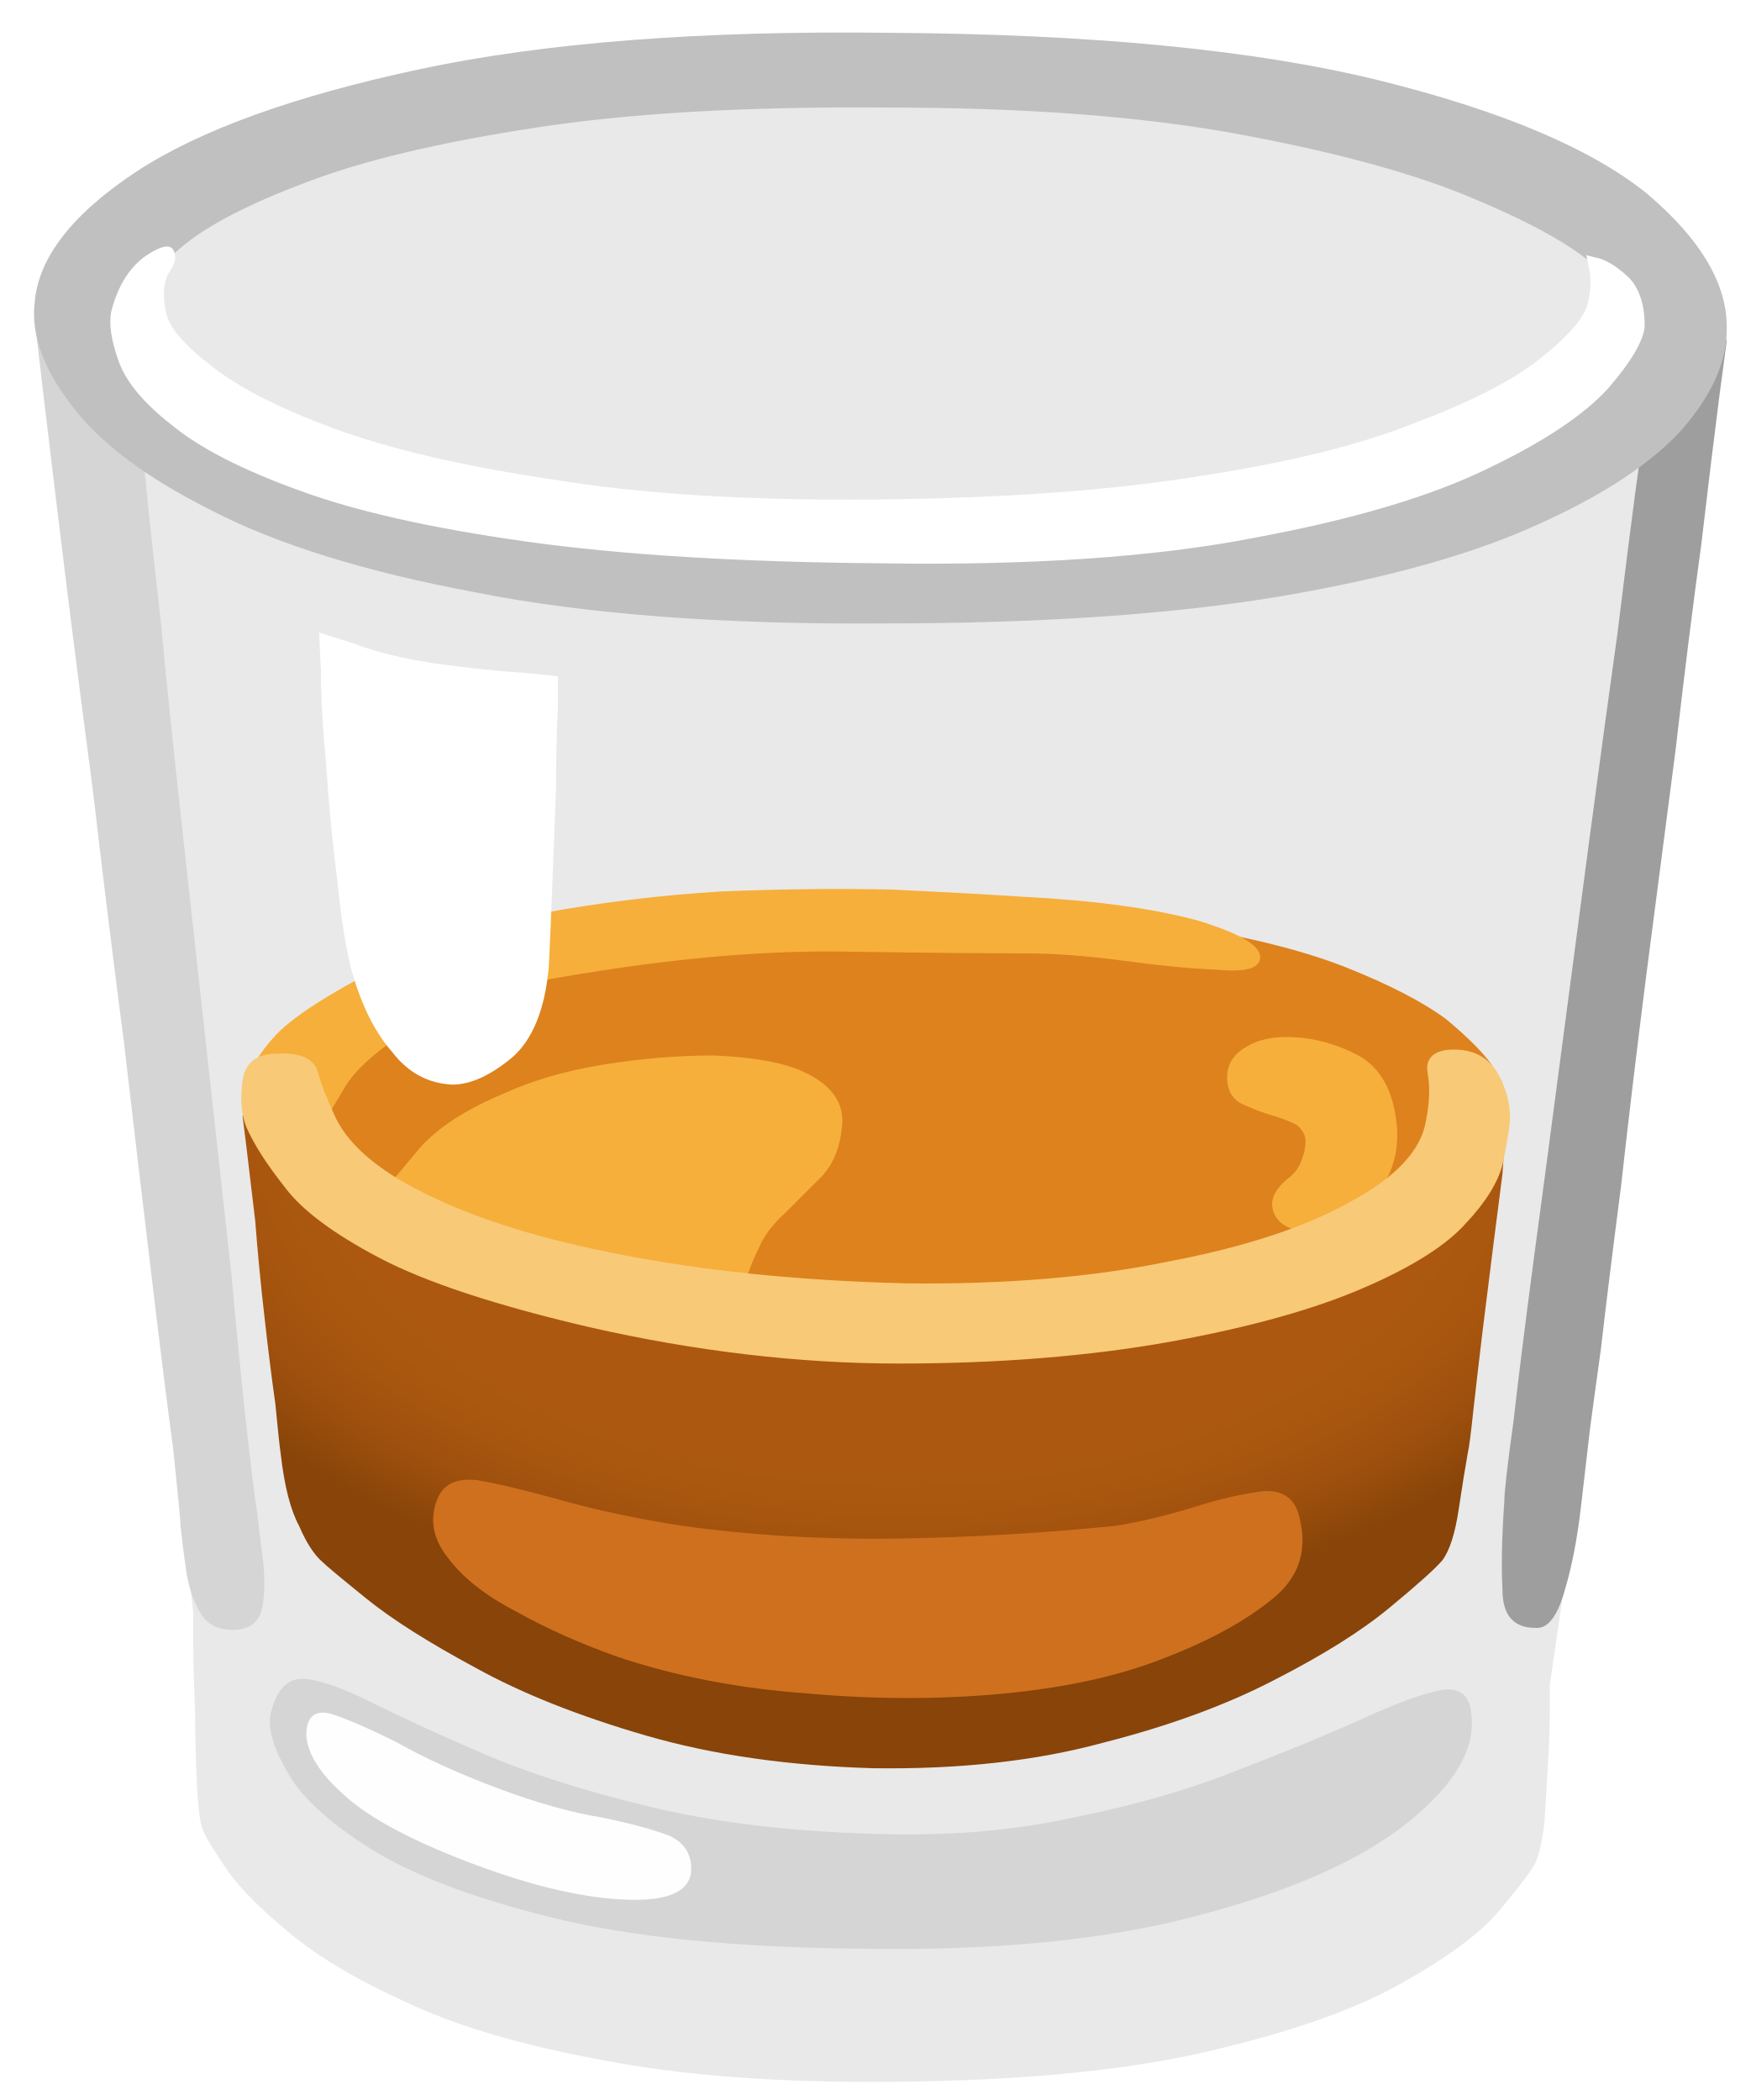
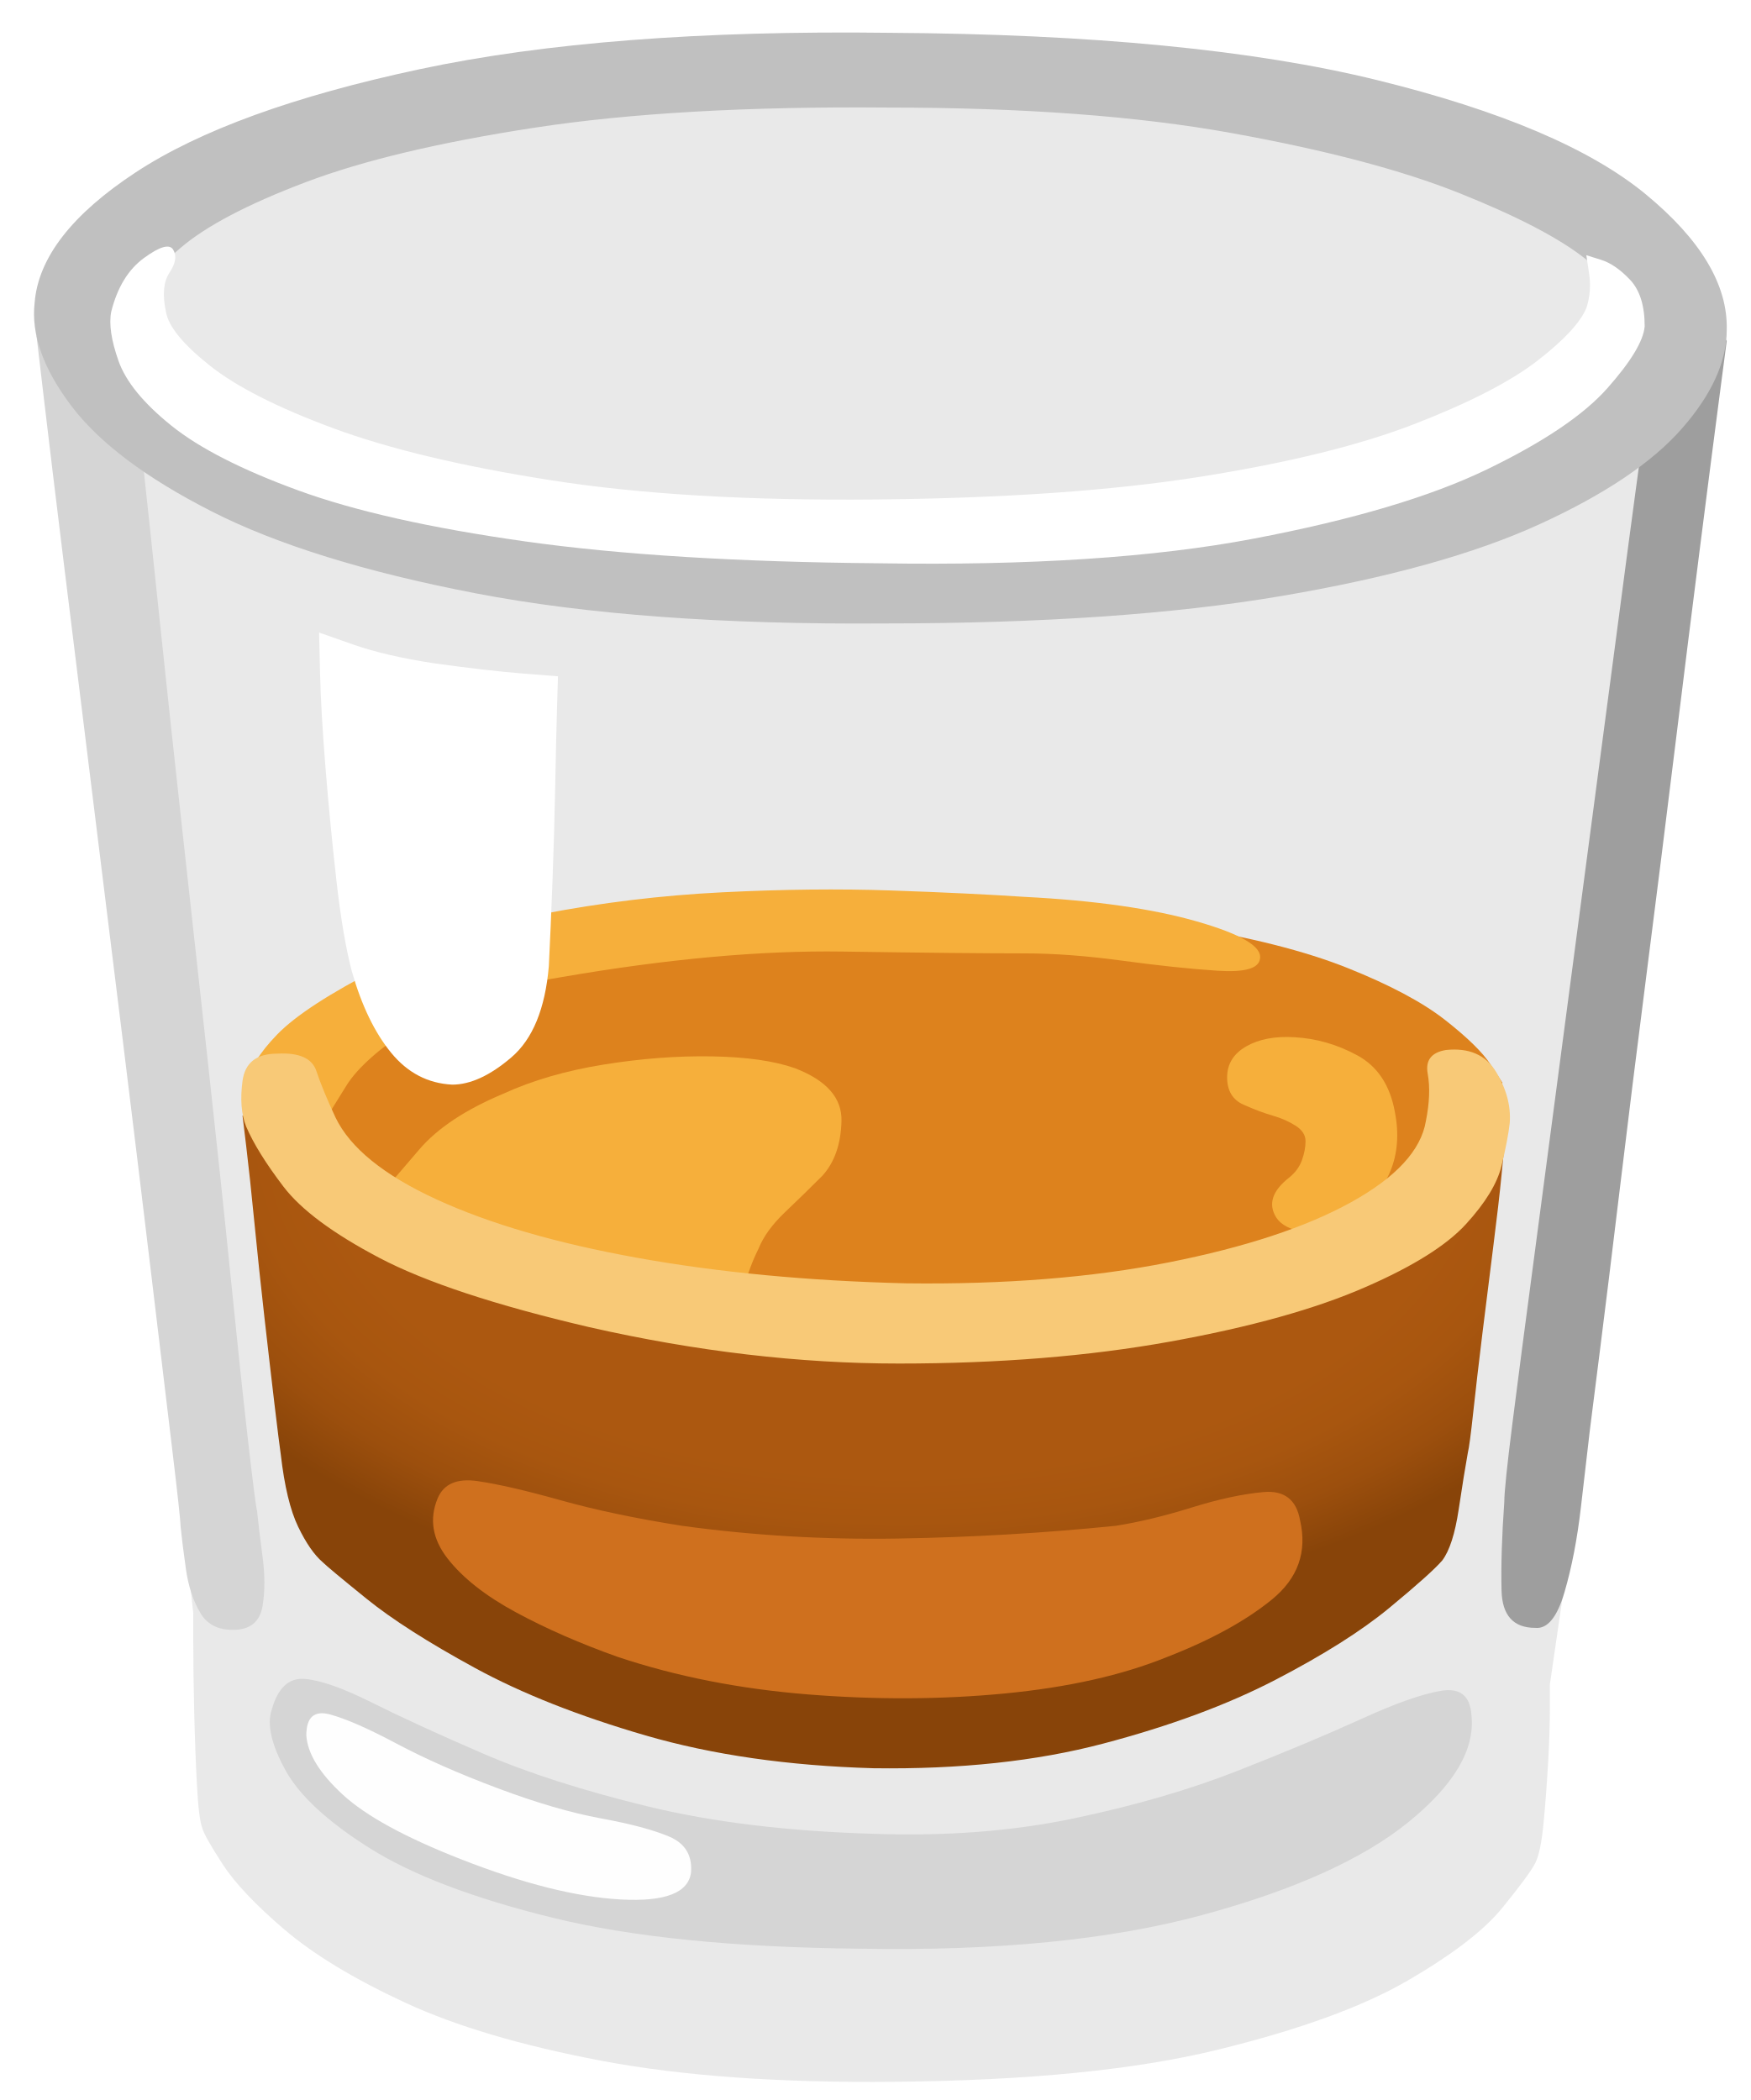
<svg xmlns="http://www.w3.org/2000/svg" xmlns:xlink="http://www.w3.org/1999/xlink" width="960pt" height="1152pt" viewBox="0 0 960 1152" version="1.1">
  <defs>
    <radialGradient id="radial0" gradientUnits="userSpaceOnUse" cx="-521" cy="-648" fx="-521" fy="-648" r="445.309" gradientTransform="matrix(-0.00480652,0.593597,-0.999969,-0.0080719,-160,928)">
      <stop offset="0.7" style="stop-color:rgb(67.451%,34.51%,6.275%);stop-opacity:1;" />
      <stop offset="0.799" style="stop-color:rgb(65.882%,33.725%,5.882%);stop-opacity:1;" />
      <stop offset="0.9" style="stop-color:rgb(61.176%,30.98%,5.098%);stop-opacity:1;" />
      <stop offset="1" style="stop-color:rgb(53.333%,26.667%,3.529%);stop-opacity:1;" />
    </radialGradient>
    <clipPath id="clip1">
      <rect x="0" y="0" width="960" height="1152" />
    </clipPath>
-     <g id="surface123" clip-path="url(#clip1)">
+     <g id="surface287" clip-path="url(#clip1)">
      <path style=" stroke:none;fill-rule:nonzero;fill:rgb(100%,100%,100%);fill-opacity:0.5;" d="M 66 221 L 107 246 L 367 319 L 701 291 L 901 240 L 803 941 L 790 958 L 522 1032 L 265 1004 L 152 936 Z M 66 221 " />
-       <path style=" stroke:none;fill-rule:nonzero;fill:rgb(87.843%,87.843%,87.843%);fill-opacity:0.7;" d="M 36 167 C 36.668 179.668 37.332 193 38 207 C 38 221 38 232.668 38 242 C 38 252 38 257 38 257 L 106 885 C 106 885 106 890.332 106 901 C 106 911.668 106.332 924 107 938 C 107 952.668 107.332 966.332 108 979 C 108.668 991.668 109.668 999.668 111 1003 C 111.668 1005.668 115.332 1012 122 1022 C 128.668 1032.668 140 1044.668 156 1058 C 172 1072 194 1085.332 222 1098 C 250 1111.332 286 1122 330 1130 C 374 1138.668 427.668 1142.668 491 1142 C 563.668 1141.332 622.668 1135.332 668 1124 C 712.668 1113.332 747.332 1100.668 772 1086 C 796.668 1072 814 1058.668 824 1046 C 834 1034 840 1026 842 1022 C 844 1018 845.668 1010.668 847 1000 C 847.668 990 848.332 979 849 967 C 849.668 955.668 850 945.668 850 937 C 850 928.332 850 924 850 924 L 864 828 C 864 828 865.332 817 868 795 C 870 773 873 744 877 708 C 880.332 672 884.332 632 889 588 C 893 544 897.332 499.332 902 454 C 906 409.332 909.668 367.332 913 328 C 916.332 289.332 919.332 256.668 922 230 C 924 203.332 924.668 186.668 924 180 C 924 168 917 154 903 138 C 889 122.668 866 107.332 834 92 C 802 76.668 758.668 63.668 704 53 C 649.332 43 580.668 37.332 498 36 C 415.332 35.332 344.668 40.332 286 51 C 227.332 61.668 179.668 74.668 143 90 C 106.332 106 79.332 121 62 135 C 44.668 149.668 36 160.332 36 167 Z M 36 167 " />
-       <path style=" stroke:none;fill-rule:nonzero;fill:url(#radial0);" d="M 133 612 L 825 629 C 825 629 824.668 634 824 644 C 822.668 654.668 821 667.668 819 683 C 817 699 815 715 813 731 C 811 747.668 809.332 762 808 774 C 806.668 786.668 805.668 794.332 805 797 C 803.668 804.332 802 814.668 800 828 C 798 841.332 795 850.668 791 856 C 787 860.668 777.332 869.332 762 882 C 746.668 894.668 726 907.668 700 921 C 673.332 935 641.668 946.668 605 956 C 568.332 966 526.332 970.668 479 970 C 432.332 968.668 390.668 962.668 354 952 C 317.332 941.332 286.332 929 261 915 C 235 901 215 888.332 201 877 C 187 865.668 179 859 177 857 C 172.332 853 168 846.332 164 837 C 159.332 828.332 156 815.332 154 798 C 153.332 793.332 152.332 784 151 770 C 149 756 147 740 145 722 C 143 704.668 141.332 687.332 140 670 C 138 653.332 136.332 639.332 135 628 C 133.668 617.332 133 612 133 612 Z M 133 612 " />
-       <path style=" stroke:none;fill-rule:nonzero;fill:rgb(81.176%,43.922%,11.765%);fill-opacity:1;" d="M 240 822 C 243.332 814 250.668 810.668 262 812 C 273.332 814 288.668 817.668 308 823 C 326.668 828.332 348.668 833 374 837 C 412.668 842.332 452.332 844.668 493 844 C 533 843.332 572.668 841 612 837 C 624.668 835 638.668 831.668 654 827 C 668.668 822.332 681.668 819.332 693 818 C 704.332 817.332 711 822.668 713 834 C 717 851.332 712 865.668 698 877 C 683.332 889 664 899.668 640 909 C 615.332 919 585.668 925.668 551 929 C 516.332 932.332 480.332 932.332 443 929 C 405.668 926.332 371 919.668 339 909 C 318.332 901.668 299.668 893.332 283 884 C 266.332 875.332 254 865.668 246 855 C 237.332 844.332 235.332 833.332 240 822 Z M 240 822 " />
-       <path style=" stroke:none;fill-rule:nonzero;fill:rgb(86.667%,50.98%,11.373%);fill-opacity:1;" d="M 146 599 L 197 549 L 336 511 C 336 511 345 509.668 363 507 C 381 505 405.332 502.668 436 500 C 466 498 499.668 497.332 537 498 C 573.668 498.668 610.668 502 648 508 C 685.332 514 715.668 521.668 739 531 C 762.332 540.332 780.332 549.668 793 559 C 805 569 813.332 577.332 818 584 C 822 590.668 824 594 824 594 L 790 651 L 726 695 L 622 718 L 458 721 L 313 708 L 185 662 Z M 146 599 " />
-       <path style=" stroke:none;fill-rule:nonzero;fill:rgb(96.471%,68.627%,23.137%);fill-opacity:1;" d="M 215 648 L 240 681 L 312 708 L 405 718 C 405 718 406 714 408 706 C 410 698.668 412.668 691.668 416 685 C 418.668 678.332 423.668 671.668 431 665 C 437.668 658.332 444.332 651.668 451 645 C 457.668 637.668 461.332 627.668 462 615 C 462 602.332 453.332 592.668 436 586 C 424.668 582 409.668 579.668 391 579 C 371.668 579 351.668 580.668 331 584 C 310.332 587.332 292 592.668 276 600 C 255.332 608.668 240 618.668 230 630 C 220 642 215 648 215 648 Z M 215 648 " />
-       <path style=" stroke:none;fill-rule:nonzero;fill:rgb(96.471%,68.627%,23.137%);fill-opacity:1;" d="M 673 591 C 673 583.668 676.668 578 684 574 C 690.668 570 699.332 568.332 710 569 C 722 569.668 733.668 573 745 579 C 755.668 585 762.332 595.332 765 610 C 769.668 634 761.668 653.332 741 668 C 731.668 674.668 723.332 677.332 716 676 C 708 674.668 702.668 672 700 668 C 695.332 660.668 697.668 653.332 707 646 C 710.332 643.332 712.668 640 714 636 C 715.332 632.668 716 629.332 716 626 C 716 622.668 714.332 619.668 711 617 C 707 615 702.668 613.332 698 612 C 693.332 610.668 688 608.668 682 606 C 676 603.332 673 598.332 673 591 Z M 673 591 " />
-       <path style=" stroke:none;fill-rule:nonzero;fill:rgb(96.471%,68.627%,23.137%);fill-opacity:1;" d="M 181 610 L 147 615 C 147 615 145.332 613 142 609 C 138 605.668 136.332 600.332 137 593 C 137 586.332 142 577.668 152 567 C 162 557 180.668 545 208 531 C 234.668 517.668 264.332 507.668 297 501 C 329.668 495 362.668 491 396 489 C 429.332 487.668 460.332 487.332 489 488 C 517.668 489.332 542 490.668 562 492 C 600.668 494 632.332 498.332 657 505 C 681 512.332 692.332 519.332 691 526 C 690.332 531.332 682.668 533.332 668 532 C 652.668 531.332 635.332 529.668 616 527 C 596 524.332 578 523 562 523 C 540 523 506.668 522.668 462 522 C 417.332 521.332 366 526 308 536 C 272 542 245 551 227 563 C 208.332 575 196 585.668 190 595 C 184 605 181 610 181 610 Z M 181 610 " />
-       <path style=" stroke:none;fill-rule:nonzero;fill:rgb(97.255%,78.824%,46.667%);fill-opacity:1;" d="M 793 576 C 805.668 574.668 815 578.668 821 588 C 826.332 597.332 828.668 606.668 828 616 C 827.332 622 826 629.668 824 639 C 821.332 649 814.668 659.668 804 671 C 793.332 683 775 694.668 749 706 C 721.668 718 686 728 642 736 C 597.332 744 547.668 748 493 748 C 438.332 748 381.668 741.332 323 728 C 271.668 716 233.332 703.332 208 690 C 182.668 676.668 165.332 663.668 156 651 C 146 638.332 139 627.332 135 618 C 132.332 611.332 131.668 603 133 593 C 134.332 583 140.668 578 152 578 C 164 577.332 171.332 580.332 174 587 C 176 594.332 179.332 603 184 613 C 192 629.668 210.668 644.668 240 658 C 268.668 671.332 305.332 682 350 690 C 394 698 443 702.668 497 704 C 551 704.668 599 700.668 641 692 C 683 684 716.332 673 741 659 C 765.668 645.668 779.332 631 782 615 C 784 605 784.332 596.332 783 589 C 781.668 581.668 785 577.332 793 576 Z M 793 576 " />
-       <path style=" stroke:none;fill-rule:nonzero;fill:rgb(100%,100%,100%);fill-opacity:1;" d="M 175 347 C 175 347 181.332 349 194 353 C 206 357.668 221 361.332 239 364 C 258.332 366.668 274.332 368.332 287 369 C 299.668 370.332 306 371 306 371 C 306 371 306 376.668 306 388 C 305.332 399.332 305 413.668 305 431 C 304.332 448.332 303.668 465.668 303 483 C 302.332 501 301.668 516.668 301 530 C 299 553.332 292.332 570 281 580 C 269 590 258 595 248 595 C 234.668 594.332 223.668 588.332 215 577 C 205.668 566.332 198.332 551.668 193 533 C 189.668 520.332 187 503.668 185 483 C 182.332 462.332 180.332 441.668 179 421 C 177 400.332 176 382.668 176 368 C 175.332 354 175 347 175 347 Z M 175 347 " />
-       <path style=" stroke:none;fill-rule:nonzero;fill:rgb(61.961%,61.961%,61.961%);fill-opacity:1;" d="M 901 240 L 926 157 L 947 187 C 947 187 945.668 197 943 217 C 940.332 237.668 937 265 933 299 C 928.332 333 923.668 370.332 919 411 C 913.668 451.668 908.332 492.668 903 534 C 897.668 576 893 615 889 651 C 884.332 687 880.668 716.668 878 740 C 874.668 764 872.668 778.668 872 784 C 870.668 795.332 869 809.668 867 827 C 865 844.332 862 859.668 858 873 C 854 887 848.668 893.668 842 893 C 830 893 824 886 824 872 C 823.332 858.668 823.668 842.668 825 824 C 825 818.668 826.668 804 830 780 C 832.668 756.668 836.332 727.332 841 692 C 845.668 657.332 850.668 619.668 856 579 C 861.332 538.332 866.668 498 872 458 C 877.332 418 882.332 381.332 887 348 C 891 315.332 894.332 289 897 269 C 899.668 249.668 901 240 901 240 Z M 901 240 " />
-       <path style=" stroke:none;fill-rule:nonzero;fill:rgb(83.529%,83.529%,83.529%);fill-opacity:1;" d="M 20 184 L 75 223 C 75 223 76.332 233.668 79 255 C 81 276.332 84 304.332 88 339 C 91.332 374.332 95.332 413 100 455 C 104.668 497.668 109.332 540 114 582 C 118.668 624.668 123 664 127 700 C 130.332 736.668 133.332 766.668 136 790 C 138.668 813.332 140.332 826.332 141 829 C 141.668 835.668 142.668 844 144 854 C 145.332 864 145.332 873 144 881 C 142.668 889 138 893.332 130 894 C 120.668 894.668 114 891.668 110 885 C 106 878.332 103.332 870.332 102 861 C 100.668 851.668 99.668 843.668 99 837 C 99 834.332 97.668 820.332 95 795 C 91.668 770.332 87.668 738.332 83 699 C 78.332 660.332 73.332 618 68 572 C 62 526 56.332 480 51 434 C 45 388.668 39.668 347 35 309 C 30.332 271 26.668 240.668 24 218 C 21.332 195.332 20 184 20 184 Z M 20 184 " />
-       <path style=" stroke:none;fill-rule:nonzero;fill:rgb(83.529%,83.529%,83.529%);fill-opacity:1;" d="M 149 938 C 152.332 926 158.332 920.332 167 921 C 175.668 921.668 188 926 204 934 C 220 942 240.332 951.332 265 962 C 289.668 972.668 320 982.332 356 991 C 391.332 999.668 432.668 1004.668 480 1006 C 519.332 1007.332 555.668 1004.332 589 997 C 622.332 990.332 652.332 981.668 679 971 C 705 961 727.668 951.668 747 943 C 765.668 934.332 780.332 929 791 927 C 801 925.668 806.332 930.332 807 941 C 809 959.668 797.668 979 773 999 C 747.668 1019.668 710 1036.668 660 1050 C 609.332 1064 546.668 1070.332 472 1069 C 402.668 1068.332 346.332 1062.668 303 1052 C 259.668 1041.332 226.332 1028.668 203 1014 C 179.668 999.332 164.332 985 157 971 C 149 957 146.332 946 149 938 Z M 149 938 " />
-       <path style=" stroke:none;fill-rule:nonzero;fill:rgb(99.608%,99.608%,99.608%);fill-opacity:1;" d="M 168 952 C 168 942 172.332 938 181 940 C 189.668 942.668 202 948 218 956 C 233.332 964.668 251.668 973 273 981 C 294.332 989 313.332 994.332 330 997 C 346 1000.332 358.332 1003.668 367 1007 C 375.668 1011 379.668 1017.668 379 1027 C 377.668 1038.332 365 1043.332 341 1042 C 316.332 1040.668 287 1033.332 253 1020 C 222.332 1008 200.668 996 188 984 C 175.332 972.668 168.668 962 168 952 Z M 168 952 " />
-       <path style=" stroke:none;fill-rule:nonzero;fill:rgb(75.294%,75.294%,75.294%);fill-opacity:1;" d="M 488 18 C 598.668 18.668 688 27.332 756 44 C 823.332 60.668 872.332 81.332 903 106 C 933 131.332 947.668 156.332 947 181 C 947 198.332 939 216.332 923 235 C 906.332 253.668 880.332 271 845 287 C 809 303.668 761.668 317 703 327 C 643.668 337 571 342 485 342 C 396.332 342.668 321.668 337 261 325 C 200.332 313.668 152 298.668 116 280 C 80 262 54.332 242.668 39 222 C 23.668 202 17 183.332 19 166 C 21 141.332 39.668 117.332 75 94 C 109.668 71.332 161.332 52.668 230 38 C 298.668 23.332 384.668 16.668 488 18 Z M 489 289 C 565.668 291 630 287 682 277 C 733.332 267 774.332 254.332 805 239 C 835.668 224.332 857.668 210 871 196 C 884.332 182 891 172.332 891 167 C 891 161.668 884 153.332 870 142 C 855.332 130.668 832.332 118.668 801 106 C 769 93.332 727.332 82.332 676 73 C 624 63.668 561 59 487 59 C 410.332 58.332 346 62 294 70 C 241.332 78 199.332 88 168 100 C 136 112 113 124 99 136 C 85 148 77.668 158 77 166 C 77 173.332 84.332 183.332 99 196 C 113 209.332 136 222.668 168 236 C 200 249.332 242.668 261 296 271 C 348.668 281 413 287 489 289 Z M 489 289 " />
-       <path style=" stroke:none;fill-rule:nonzero;fill:rgb(100%,100%,100%);fill-opacity:1;" d="M 482 309 C 404.668 308.332 340 304.332 288 297 C 236 289.668 194.668 280.332 164 269 C 132.668 257.668 109.332 245.668 94 233 C 78.668 221 69 209.332 65 198 C 61 186.668 59.668 177.668 61 171 C 64.332 157.668 70.332 147.668 79 141 C 87.668 135 93 133.668 95 137 C 97 140.332 96.332 144.332 93 149 C 89.668 154.332 89 161.668 91 171 C 92.332 179 100.332 188.668 115 200 C 129.668 212 152.332 223.668 183 235 C 213.668 246.332 253.668 255.668 303 263 C 351.668 271 410.668 274.668 480 274 C 550.668 273.332 610.332 269 659 261 C 707 253.668 746 244 776 232 C 806 220.668 828.332 209.332 843 198 C 857.668 186.668 866.668 177 870 169 C 872 163 872.668 156.668 872 150 C 870.668 143.332 870 140 870 140 C 870 140 872.668 140.668 878 142 C 883.332 144 888.668 147.668 894 153 C 899.332 159 902 167.668 902 179 C 901.332 187 894.668 198.332 882 213 C 868.668 227.668 846.668 242.332 816 257 C 784.668 272.332 742 285 688 295 C 633.332 305.668 564.668 310.332 482 309 Z M 482 309 " />
+       <path style=" stroke:none;fill-rule:nonzero;fill:rgb(87.843%,87.843%,87.843%);fill-opacity:0.7;" d="M 36 167 C 36.668 179.668 37.168 193 37.5 207 C 37.832 221 38 232.832 38 242.5 C 38 252.168 38 257 38 257 L 106 885 C 106 885 106 890.332 106 901 C 106 911.668 106.168 924.168 106.5 938.5 C 106.832 952.832 107.332 966.332 108 979 C 108.668 991.668 109.668 999.668 111 1003 C 111.668 1005.668 115.332 1012.168 122 1022.5 C 128.668 1032.832 140 1044.832 156 1058.5 C 172 1072.168 194 1085.5 222 1098.5 C 250 1111.5 286 1122.168 330 1130.5 C 374 1138.832 427.668 1142.668 491 1142 C 563.668 1141.332 622.5 1135.5 667.5 1124.5 C 712.5 1113.5 747.332 1100.832 772 1086.5 C 796.668 1072.168 814 1058.832 824 1046.5 C 834 1034.168 840 1026 842 1022 C 844 1018 845.5 1010.832 846.5 1000.5 C 847.5 990.168 848.332 979.168 849 967.5 C 849.668 955.832 850 945.668 850 937 C 850 928.332 850 924 850 924 L 864 828 C 864 828 865.168 817 867.5 795 C 869.832 773 872.832 744 876.5 708 C 880.168 672 884.168 632 888.5 588 C 892.832 544 897.168 499.5 901.5 454.5 C 905.832 409.5 909.668 367.5 913 328.5 C 916.332 289.5 919.168 256.668 921.5 230 C 923.832 203.332 924.668 186.668 924 180 C 924 168 917 154.168 903 138.5 C 889 122.832 866 107.332 834 92 C 802 76.668 758.668 63.832 704 53.5 C 649.332 43.168 580.668 37.332 498 36 C 415.332 35.332 344.668 40.332 286 51 C 227.332 61.668 179.668 74.832 143 90.5 C 106.332 106.168 79.332 121.168 62 135.5 C 44.668 149.832 36 160.332 36 167 Z M 36 167 " />
+       <path style=" stroke:none;fill-rule:nonzero;fill:url(#radial0);" d="M 133 612 L 825 629 C 825 629 824.5 634.168 823.5 644.5 C 822.5 654.832 821 667.832 819 683.5 C 817 699.168 815 715.168 813 731.5 C 811 747.832 809.332 762.168 808 774.5 C 806.668 786.832 805.668 794.332 805 797 C 803.668 804.332 802 814.668 800 828 C 798 841.332 795 850.668 791 856 C 787 860.668 777.332 869.332 762 882 C 746.668 894.668 725.832 907.832 699.5 921.5 C 673.168 935.168 641.668 946.832 605 956.5 C 568.332 966.168 526.332 970.668 479 970 C 432.332 968.668 390.668 962.668 354 952 C 317.332 941.332 286.168 929 260.5 915 C 234.832 901 215 888.332 201 877 C 187 865.668 179 859 177 857 C 172.332 853 167.832 846.5 163.5 837.5 C 159.168 828.5 156 815.332 154 798 C 153.332 793.332 152.168 784 150.5 770 C 148.832 756 147 740.168 145 722.5 C 143 704.832 141.168 687.5 139.5 670.5 C 137.832 653.5 136.332 639.5 135 628.5 C 133.668 617.5 133 612 133 612 Z M 133 612 " />
+       <path style=" stroke:none;fill-rule:nonzero;fill:rgb(81.176%,43.922%,11.765%);fill-opacity:1;" d="M 240 822 C 243.332 814 250.668 810.832 262 812.5 C 273.332 814.168 288.5 817.668 307.5 823 C 326.5 828.332 348.668 833 374 837 C 412.668 842.332 452.168 844.668 492.5 844 C 532.832 843.332 572.668 841 612 837 C 624.668 835 638.5 831.668 653.5 827 C 668.5 822.332 681.668 819.5 693 818.5 C 704.332 817.5 711 822.668 713 834 C 717 851.332 711.832 865.832 697.5 877.5 C 683.168 889.168 664 899.668 640 909 C 615.332 919 585.668 925.668 551 929 C 516.332 932.332 480.332 932.5 443 929.5 C 405.668 926.5 371 919.668 339 909 C 318.332 901.668 299.668 893.5 283 884.5 C 266.332 875.5 253.832 865.668 245.5 855 C 237.168 844.332 235.332 833.332 240 822 Z M 240 822 " />
+       <path style=" stroke:none;fill-rule:nonzero;fill:rgb(86.667%,50.98%,11.373%);fill-opacity:1;" d="M 146 599 L 197 549 L 336 511 C 336 511 345 509.832 363 507.5 C 381 505.168 405.168 502.832 435.5 500.5 C 465.832 498.168 499.5 497.332 536.5 498 C 573.5 498.668 610.668 502 648 508 C 685.332 514 715.668 521.668 739 531 C 762.332 540.332 780.168 549.832 792.5 559.5 C 804.832 569.168 813.168 577.332 817.5 584 C 821.832 590.668 824 594 824 594 L 790 651 L 726 695 L 622 718 L 458 721 L 313 708 L 185 662 Z M 146 599 " />
+       <path style=" stroke:none;fill-rule:nonzero;fill:rgb(96.471%,68.627%,23.137%);fill-opacity:1;" d="M 215 648 L 240 681 L 312 708 L 405 718 C 405 718 406 714.168 408 706.5 C 410 698.832 412.668 691.668 416 685 C 418.668 678.332 423.5 671.668 430.5 665 C 437.5 658.332 444.332 651.668 451 645 C 457.668 637.668 461.168 627.668 461.5 615 C 461.832 602.332 453.332 592.668 436 586 C 424.668 582 409.5 579.832 390.5 579.5 C 371.5 579.168 351.668 580.668 331 584 C 310.332 587.332 292 592.668 276 600 C 255.332 608.668 240 618.832 230 630.5 C 220 642.168 215 648 215 648 Z M 215 648 " />
+       <path style=" stroke:none;fill-rule:nonzero;fill:rgb(96.471%,68.627%,23.137%);fill-opacity:1;" d="M 673 591 C 673 583.668 676.5 578 683.5 574 C 690.5 570 699.332 568.332 710 569 C 722 569.668 733.5 573 744.5 579 C 755.5 585 762.332 595.332 765 610 C 769.668 634 761.668 653.332 741 668 C 731.668 674.668 723.168 677.332 715.5 676 C 707.832 674.668 702.668 672 700 668 C 695.332 660.668 697.668 653.332 707 646 C 710.332 643.332 712.668 640.168 714 636.5 C 715.332 632.832 716 629.332 716 626 C 716 622.668 714.168 619.832 710.5 617.5 C 706.832 615.168 702.668 613.332 698 612 C 693.332 610.668 688 608.668 682 606 C 676 603.332 673 598.332 673 591 Z M 673 591 " />
+       <path style=" stroke:none;fill-rule:nonzero;fill:rgb(96.471%,68.627%,23.137%);fill-opacity:1;" d="M 181 610 L 147 615 C 147 615 145.168 613.168 141.5 609.5 C 137.832 605.832 136.168 600.5 136.5 593.5 C 136.832 586.5 142 577.832 152 567.5 C 162 557.168 180.668 545 208 531 C 234.668 517.668 264.332 507.832 297 501.5 C 329.668 495.168 362.668 491.168 396 489.5 C 429.332 487.832 460.332 487.5 489 488.5 C 517.668 489.5 542 490.668 562 492 C 600.668 494 632.168 498.5 656.5 505.5 C 680.832 512.5 692.332 519.332 691 526 C 690.332 531.332 682.5 533.5 667.5 532.5 C 652.5 531.5 635.168 529.668 615.5 527 C 595.832 524.332 578 523 562 523 C 540 523 506.668 522.668 462 522 C 417.332 521.332 366 526 308 536 C 272 542 244.832 551 226.5 563 C 208.168 575 196 585.832 190 595.5 C 184 605.168 181 610 181 610 Z M 181 610 " />
+       <path style=" stroke:none;fill-rule:nonzero;fill:rgb(97.255%,78.824%,46.667%);fill-opacity:1;" d="M 793 576 C 805.668 574.668 814.832 578.668 820.5 588 C 826.168 597.332 828.668 606.668 828 616 C 827.332 622 825.832 629.832 823.5 639.5 C 821.168 649.168 814.668 659.832 804 671.5 C 793.332 683.168 775 694.668 749 706 C 721.668 718 685.832 728 641.5 736 C 597.168 744 547.668 748 493 748 C 438.332 748 381.668 741.332 323 728 C 271.668 716 233.332 703.332 208 690 C 182.668 676.668 165.168 663.668 155.5 651 C 145.832 638.332 139 627.332 135 618 C 132.332 611.332 131.668 603 133 593 C 134.332 583 140.668 578 152 578 C 164 577.332 171.168 580.5 173.5 587.5 C 175.832 594.5 179.332 603 184 613 C 192 629.668 210.5 644.668 239.5 658 C 268.5 671.332 305.168 682 349.5 690 C 393.832 698 443 702.668 497 704 C 551 704.668 599 700.832 641 692.5 C 683 684.168 716.332 673.168 741 659.5 C 765.668 645.832 779.332 631 782 615 C 784 605 784.332 596.332 783 589 C 781.668 581.668 785 577.332 793 576 Z M 793 576 " />
+       <path style=" stroke:none;fill-rule:nonzero;fill:rgb(100%,100%,100%);fill-opacity:1;" d="M 175 347 C 175 347 181.168 349.168 193.5 353.5 C 205.832 357.832 221 361.332 239 364 C 258.332 366.668 274.332 368.5 287 369.5 C 299.668 370.5 306 371 306 371 C 306 371 305.832 376.668 305.5 388 C 305.168 399.332 304.832 413.668 304.5 431 C 304.168 448.332 303.668 465.832 303 483.5 C 302.332 501.168 301.668 516.668 301 530 C 299 553.332 292.168 570 280.5 580 C 268.832 590 258 595 248 595 C 234.668 594.332 223.5 588.5 214.5 577.5 C 205.5 566.5 198.332 551.668 193 533 C 189.668 520.332 186.832 503.668 184.5 483 C 182.168 462.332 180.168 441.668 178.5 421 C 176.832 400.332 175.832 382.832 175.5 368.5 C 175.168 354.168 175 347 175 347 Z M 175 347 " />
+       <path style=" stroke:none;fill-rule:nonzero;fill:rgb(61.961%,61.961%,61.961%);fill-opacity:1;" d="M 901 240 L 926 157 L 947 187 C 947 187 945.668 197.168 943 217.5 C 940.332 237.832 936.832 265 932.5 299 C 928.168 333 923.5 370.332 918.5 411 C 913.5 451.668 908.332 492.832 903 534.5 C 897.668 576.168 892.832 615 888.5 651 C 884.168 687 880.5 716.832 877.5 740.5 C 874.5 764.168 872.668 778.668 872 784 C 870.668 795.332 869 809.668 867 827 C 865 844.332 862 859.832 858 873.5 C 854 887.168 848.668 893.668 842 893 C 830 893 823.832 886.168 823.5 872.5 C 823.168 858.832 823.668 842.668 825 824 C 825 818.668 826.5 804.168 829.5 780.5 C 832.5 756.832 836.332 727.5 841 692.5 C 845.668 657.5 850.668 619.668 856 579 C 861.332 538.332 866.668 498 872 458 C 877.332 418 882.168 381.5 886.5 348.5 C 890.832 315.5 894.332 289.168 897 269.5 C 899.668 249.832 901 240 901 240 Z M 901 240 " />
+       <path style=" stroke:none;fill-rule:nonzero;fill:rgb(83.529%,83.529%,83.529%);fill-opacity:1;" d="M 20 184 L 75 223 C 75 223 76.168 233.668 78.5 255 C 80.832 276.332 83.832 304.5 87.5 339.5 C 91.168 374.5 95.332 413.168 100 455.5 C 104.668 497.832 109.332 540.168 114 582.5 C 118.668 624.832 122.832 664.168 126.5 700.5 C 130.168 736.832 133.332 766.668 136 790 C 138.668 813.332 140.332 826.332 141 829 C 141.668 835.668 142.668 844 144 854 C 145.332 864 145.332 873 144 881 C 142.668 889 138 893.332 130 894 C 120.668 894.668 114 891.668 110 885 C 106 878.332 103.332 870.332 102 861 C 100.668 851.668 99.668 843.668 99 837 C 99 834.332 97.5 820.5 94.5 795.5 C 91.5 770.5 87.668 738.5 83 699.5 C 78.332 660.5 73.168 618 67.5 572 C 61.832 526 56.168 480.168 50.5 434.5 C 44.832 388.832 39.668 347 35 309 C 30.332 271 26.668 240.668 24 218 C 21.332 195.332 20 184 20 184 Z M 20 184 " />
+       <path style=" stroke:none;fill-rule:nonzero;fill:rgb(83.529%,83.529%,83.529%);fill-opacity:1;" d="M 149 938 C 152.332 926 158.332 920.332 167 921 C 175.668 921.668 188 926 204 934 C 220 942 240.332 951.332 265 962 C 289.668 972.668 319.832 982.332 355.5 991 C 391.168 999.668 432.668 1004.668 480 1006 C 519.332 1007.332 555.668 1004.5 589 997.5 C 622.332 990.5 652.168 981.832 678.5 971.5 C 704.832 961.168 727.5 951.668 746.5 943 C 765.5 934.332 780.168 929.168 790.5 927.5 C 800.832 925.832 806.332 930.332 807 941 C 809 959.668 797.5 979.168 772.5 999.5 C 747.5 1019.832 709.832 1036.832 659.5 1050.5 C 609.168 1064.168 546.668 1070.332 472 1069 C 402.668 1068.332 346.332 1062.668 303 1052 C 259.668 1041.332 226.332 1028.668 203 1014 C 179.668 999.332 164.168 985 156.5 971 C 148.832 957 146.332 946 149 938 Z M 149 938 " />
+       <path style=" stroke:none;fill-rule:nonzero;fill:rgb(99.608%,99.608%,99.608%);fill-opacity:1;" d="M 168 952 C 168 942 172.332 938.168 181 940.5 C 189.668 942.832 201.832 948.168 217.5 956.5 C 233.168 964.832 251.668 973 273 981 C 294.332 989 313.168 994.5 329.5 997.5 C 345.832 1000.5 358.332 1003.832 367 1007.5 C 375.668 1011.168 379.668 1017.668 379 1027 C 377.668 1038.332 364.832 1043.332 340.5 1042 C 316.168 1040.668 287 1033.332 253 1020 C 222.332 1008 200.668 996.168 188 984.5 C 175.332 972.832 168.668 962 168 952 Z M 168 952 " />
+       <path style=" stroke:none;fill-rule:nonzero;fill:rgb(75.294%,75.294%,75.294%);fill-opacity:1;" d="M 488 18 C 598.668 18.668 687.832 27.332 755.5 44 C 823.168 60.668 872.168 81.5 902.5 106.5 C 932.832 131.5 947.668 156.332 947 181 C 947 198.332 938.832 216.332 922.5 235 C 906.168 253.668 880.168 271.168 844.5 287.5 C 808.832 303.832 761.5 317 702.5 327 C 643.5 337 571 342 485 342 C 396.332 342.668 321.668 337.168 261 325.5 C 200.332 313.832 152 298.832 116 280.5 C 80 262.168 54.332 242.832 39 222.5 C 23.668 202.168 17 183.332 19 166 C 21 141.332 39.5 117.5 74.5 94.5 C 109.5 71.5 161.332 52.668 230 38 C 298.668 23.332 384.668 16.668 488 18 Z M 489 289 C 565.668 291 629.832 287 681.5 277 C 733.168 267 774.332 254.5 805 239.5 C 835.668 224.5 857.668 210 871 196 C 884.332 182 891 172.332 891 167 C 891 161.668 883.832 153.332 869.5 142 C 855.168 130.668 832.168 118.668 800.5 106 C 768.832 93.332 727.168 82.332 675.5 73 C 623.832 63.668 561 59 487 59 C 410.332 58.332 345.832 62 293.5 70 C 241.168 78 199.168 88 167.5 100 C 135.832 112 113 124 99 136 C 85 148 77.668 158 77 166 C 77 173.332 84.168 183.5 98.5 196.5 C 112.832 209.5 136 222.668 168 236 C 200 249.332 242.5 261 295.5 271 C 348.5 281 413 287 489 289 Z M 489 289 " />
+       <path style=" stroke:none;fill-rule:nonzero;fill:rgb(100%,100%,100%);fill-opacity:1;" d="M 482 309 C 404.668 308.332 340 304.332 288 297 C 236 289.668 194.5 280.332 163.5 269 C 132.5 257.668 109.332 245.832 94 233.5 C 78.668 221.168 69 209.332 65 198 C 61 186.668 59.668 177.668 61 171 C 64.332 157.668 70.332 147.832 79 141.5 C 87.668 135.168 93 133.668 95 137 C 97 140.332 96.332 144.5 93 149.5 C 89.668 154.5 89 161.668 91 171 C 92.332 179 100.332 188.832 115 200.5 C 129.668 212.168 152.332 223.668 183 235 C 213.668 246.332 253.5 255.832 302.5 263.5 C 351.5 271.168 410.668 274.668 480 274 C 550.668 273.332 610.168 269.168 658.5 261.5 C 706.832 253.832 746 244.168 776 232.5 C 806 220.832 828.332 209.332 843 198 C 857.668 186.668 866.668 177 870 169 C 872 163 872.5 156.668 871.5 150 C 870.5 143.332 870 140 870 140 C 870 140 872.668 140.832 878 142.5 C 883.332 144.168 888.668 147.832 894 153.5 C 899.332 159.168 902 167.668 902 179 C 901.332 187 894.5 198.332 881.5 213 C 868.5 227.668 846.5 242.5 815.5 257.5 C 784.5 272.5 741.832 285.168 687.5 295.5 C 633.168 305.832 564.668 310.332 482 309 Z M 482 309 " />
    </g>
  </defs>
-   <g id="surface120">
-     <use xlink:href="#surface123" />
+   <g id="surface284">
+     <use xlink:href="#surface287" />
  </g>
</svg>
